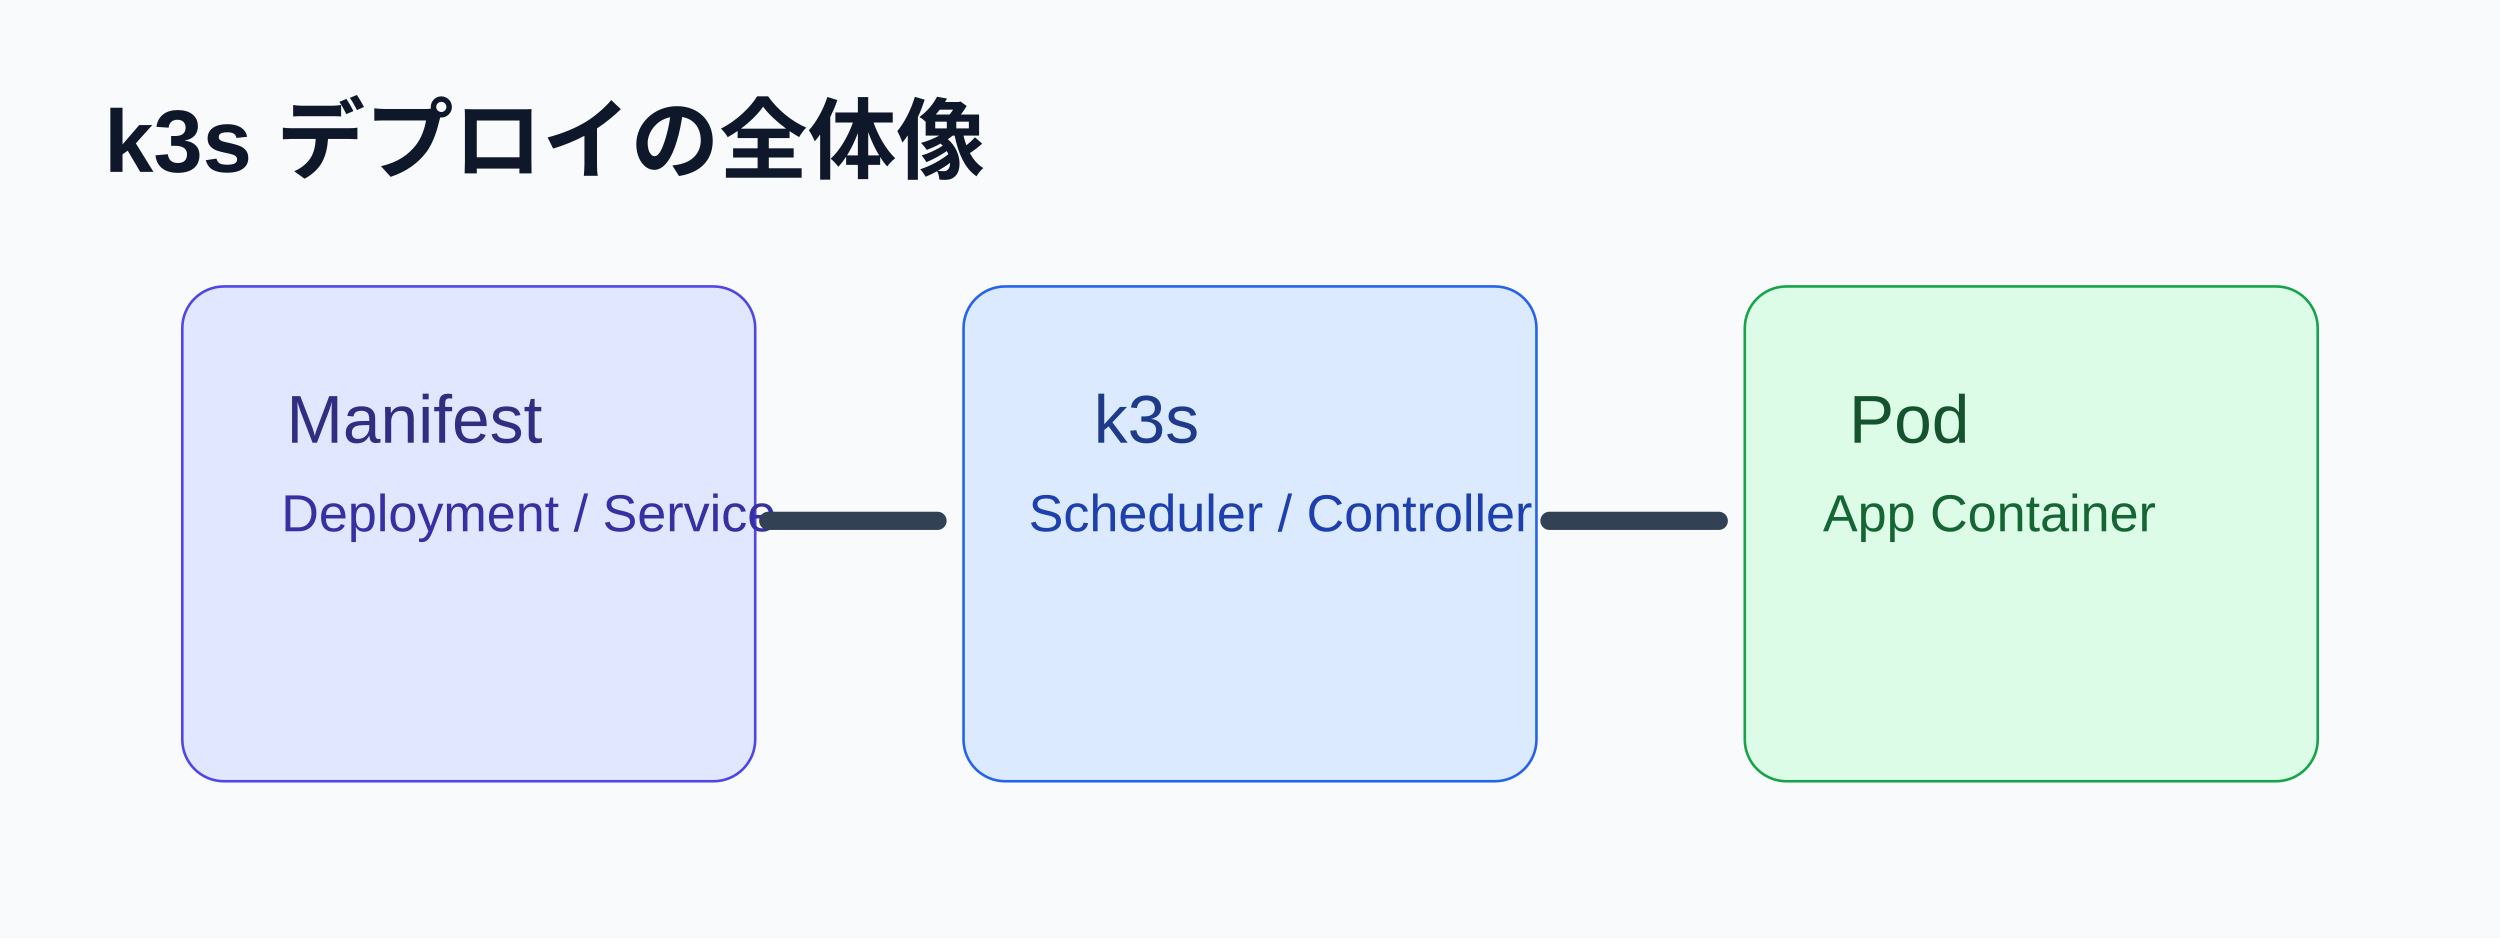
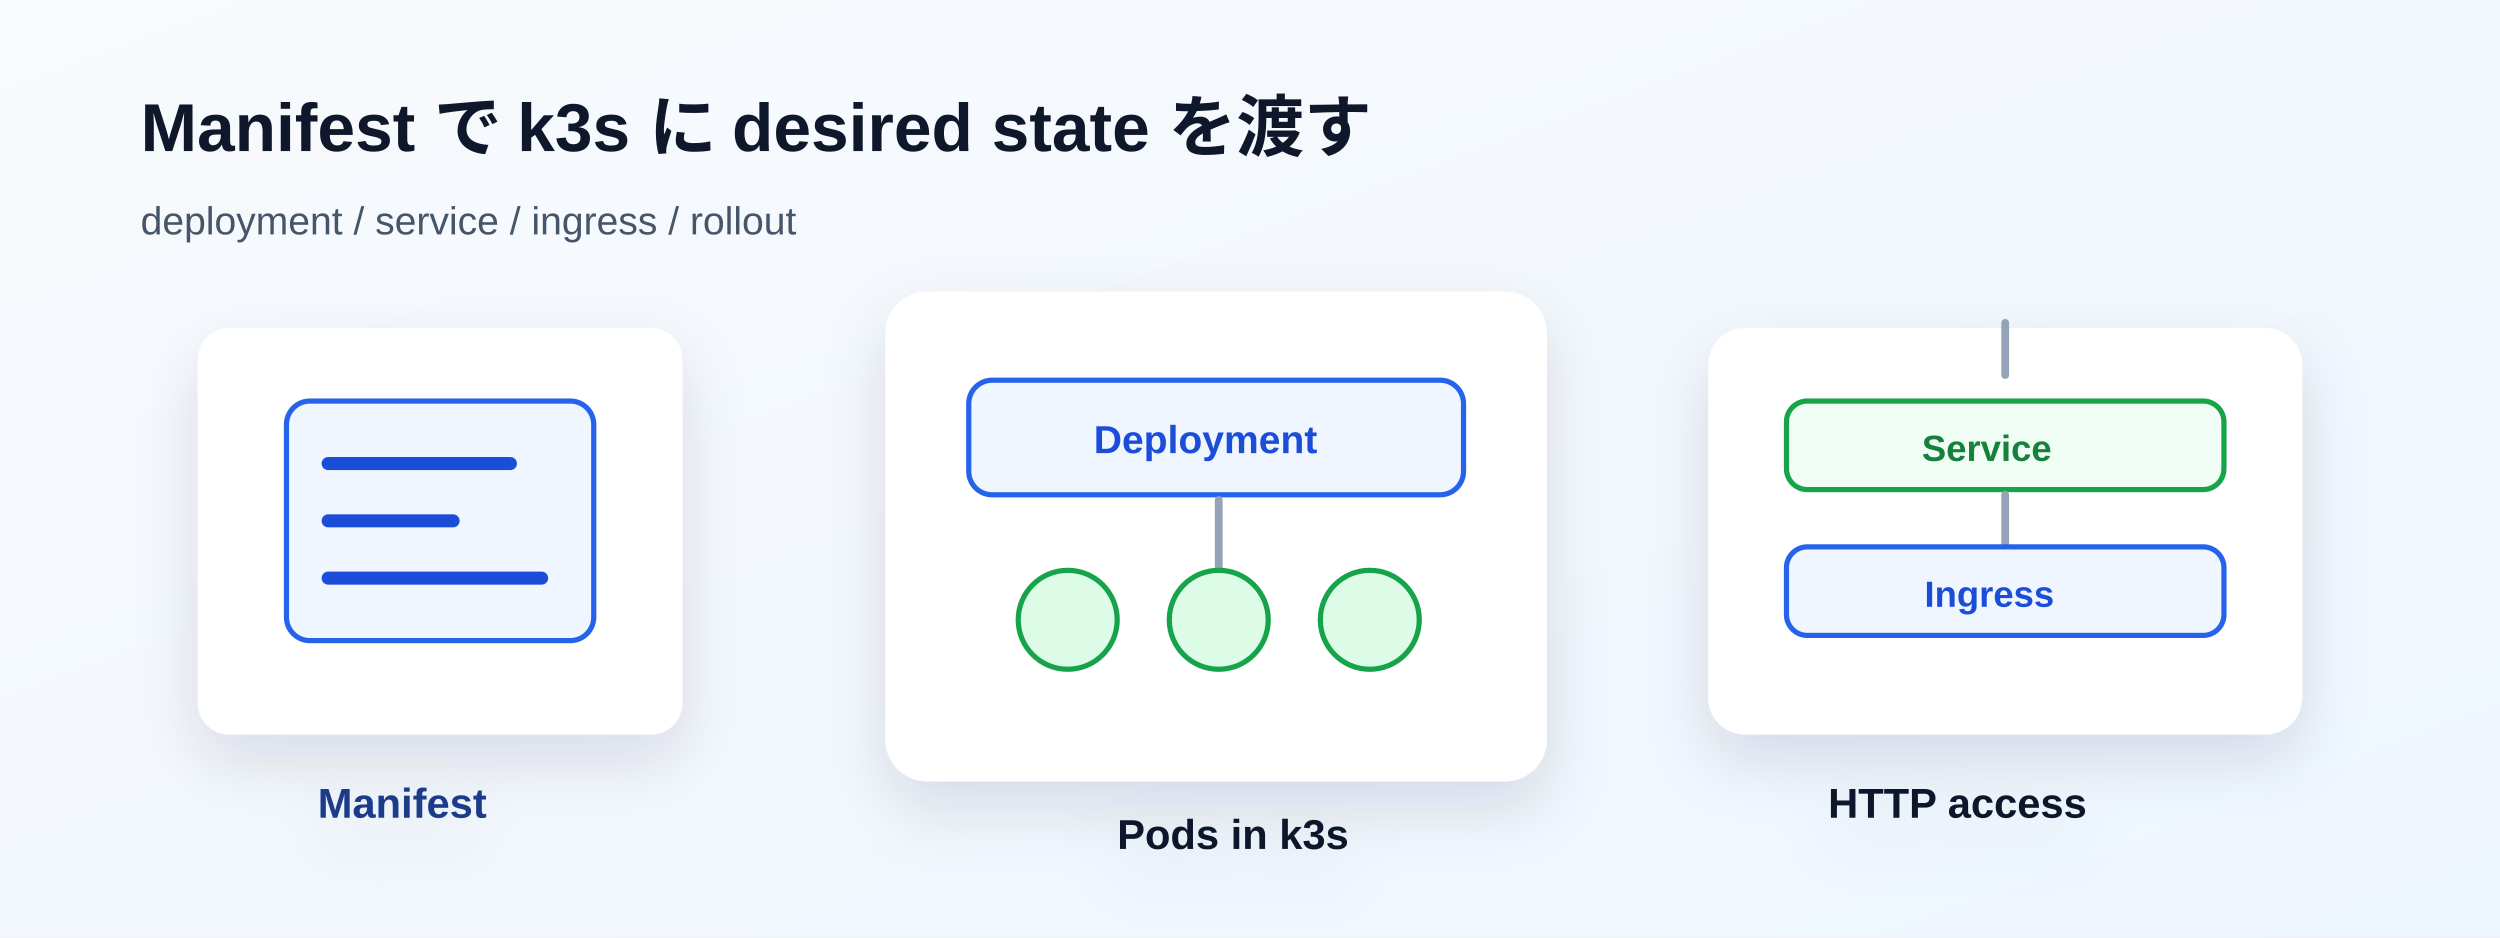
- <svg xmlns="http://www.w3.org/2000/svg" viewBox="0 0 960 360">
-   <rect width="960" height="360" fill="#f8fafc" />
-   <text x="40" y="66" font-size="34" font-family="Arial" font-weight="700" fill="#0f172a">k3s デプロイの全体像</text>
-   <rect x="70" y="110" width="220" height="190" rx="16" fill="#e0e7ff" stroke="#4f46e5" />
-   <text x="110" y="170" font-size="26" font-family="Arial" fill="#312e81">Manifest</text>
-   <text x="108" y="204" font-size="20" font-family="Arial" fill="#3730a3">Deployment / Service</text>
-   <rect x="370" y="110" width="220" height="190" rx="16" fill="#dbeafe" stroke="#2563eb" />
-   <text x="420" y="170" font-size="26" font-family="Arial" fill="#1e3a8a">k3s</text>
-   <text x="395" y="204" font-size="20" font-family="Arial" fill="#1e40af">Scheduler / Controller</text>
-   <rect x="670" y="110" width="220" height="190" rx="16" fill="#dcfce7" stroke="#16a34a" />
-   <text x="710" y="170" font-size="26" font-family="Arial" fill="#14532d">Pod</text>
-   <text x="700" y="204" font-size="20" font-family="Arial" fill="#166534">App Container</text>
-   <path d="M295 200h65M595 200h65" stroke="#334155" stroke-width="7" stroke-linecap="round" />
+ <svg xmlns="http://www.w3.org/2000/svg" viewBox="0 0 960 360" role="img" aria-labelledby="t d">
+   <defs>
+     <linearGradient id="bg" x1="0" x2="1" y1="0" y2="1">
+       <stop offset="0" stop-color="#f8fafc" />
+       <stop offset="1" stop-color="#eef6ff" />
+     </linearGradient>
+     <linearGradient id="flow" x1="0" x2="1">
+       <stop offset="0" stop-color="#2563eb" />
+       <stop offset="1" stop-color="#16a34a" />
+     </linearGradient>
+     <filter id="shadow" x="-12%" y="-20%" width="124%" height="150%">
+       <feDropShadow dx="0" dy="10" stdDeviation="12" flood-color="#0f172a" flood-opacity=".12" />
+     </filter>
+   </defs>
+   <rect width="960" height="360" fill="url(#bg)" />
+   <text x="54" y="58" font-size="26" font-family="Arial, sans-serif" font-weight="700" fill="#0f172a">Manifest で k3s に desired state を渡す</text>
+   <text x="54" y="90" font-size="15" font-family="Arial, sans-serif" fill="#475569">deployment / service / ingress / rollout</text>
+   <path d="M262 202h78M594 202h62" stroke="url(#flow)" stroke-width="5" stroke-linecap="round" />
+   <g filter="url(#shadow)">
+     <rect x="76" y="126" width="186" height="156" rx="12" fill="#ffffff" />
+     <rect x="110" y="154" width="118" height="92" rx="9" fill="#eff6ff" stroke="#2563eb" stroke-width="2" />
+     <path d="M126 178h70M126 200h48M126 222h82" stroke="#1d4ed8" stroke-width="5" stroke-linecap="round" />
+     <text x="122" y="314" font-size="16" font-family="Arial, sans-serif" font-weight="700" fill="#1e3a8a">Manifest</text>
+   </g>
+   <g filter="url(#shadow)">
+     <rect x="340" y="112" width="254" height="188" rx="16" fill="#ffffff" />
+     <rect x="372" y="146" width="190" height="44" rx="9" fill="#eff6ff" stroke="#2563eb" stroke-width="2" />
+     <text x="420" y="174" font-size="15" font-family="Arial, sans-serif" font-weight="700" fill="#1d4ed8">Deployment</text>
+     <path d="M468 192v26" stroke="#94a3b8" stroke-width="3" stroke-linecap="round" />
+     <circle cx="410" cy="238" r="19" fill="#dcfce7" stroke="#16a34a" stroke-width="2" />
+     <circle cx="468" cy="238" r="19" fill="#dcfce7" stroke="#16a34a" stroke-width="2" />
+     <circle cx="526" cy="238" r="19" fill="#dcfce7" stroke="#16a34a" stroke-width="2" />
+     <text x="429" y="326" font-size="16" font-family="Arial, sans-serif" font-weight="700" fill="#0f172a">Pods in k3s</text>
+   </g>
+   <g filter="url(#shadow)">
+     <rect x="656" y="126" width="228" height="156" rx="14" fill="#ffffff" />
+     <rect x="686" y="154" width="168" height="34" rx="8" fill="#f0fdf4" stroke="#16a34a" stroke-width="2" />
+     <text x="738" y="177" font-size="14" font-family="Arial, sans-serif" font-weight="700" fill="#15803d">Service</text>
+     <path d="M770 190v20" stroke="#94a3b8" stroke-width="3" stroke-linecap="round" />
+     <rect x="686" y="210" width="168" height="34" rx="8" fill="#eff6ff" stroke="#2563eb" stroke-width="2" />
+     <text x="739" y="233" font-size="14" font-family="Arial, sans-serif" font-weight="700" fill="#1d4ed8">Ingress</text>
+     <path d="M770 144v-20" stroke="#94a3b8" stroke-width="3" stroke-linecap="round" />
+     <text x="702" y="314" font-size="16" font-family="Arial, sans-serif" font-weight="700" fill="#0f172a">HTTP access</text>
+   </g>
</svg>
